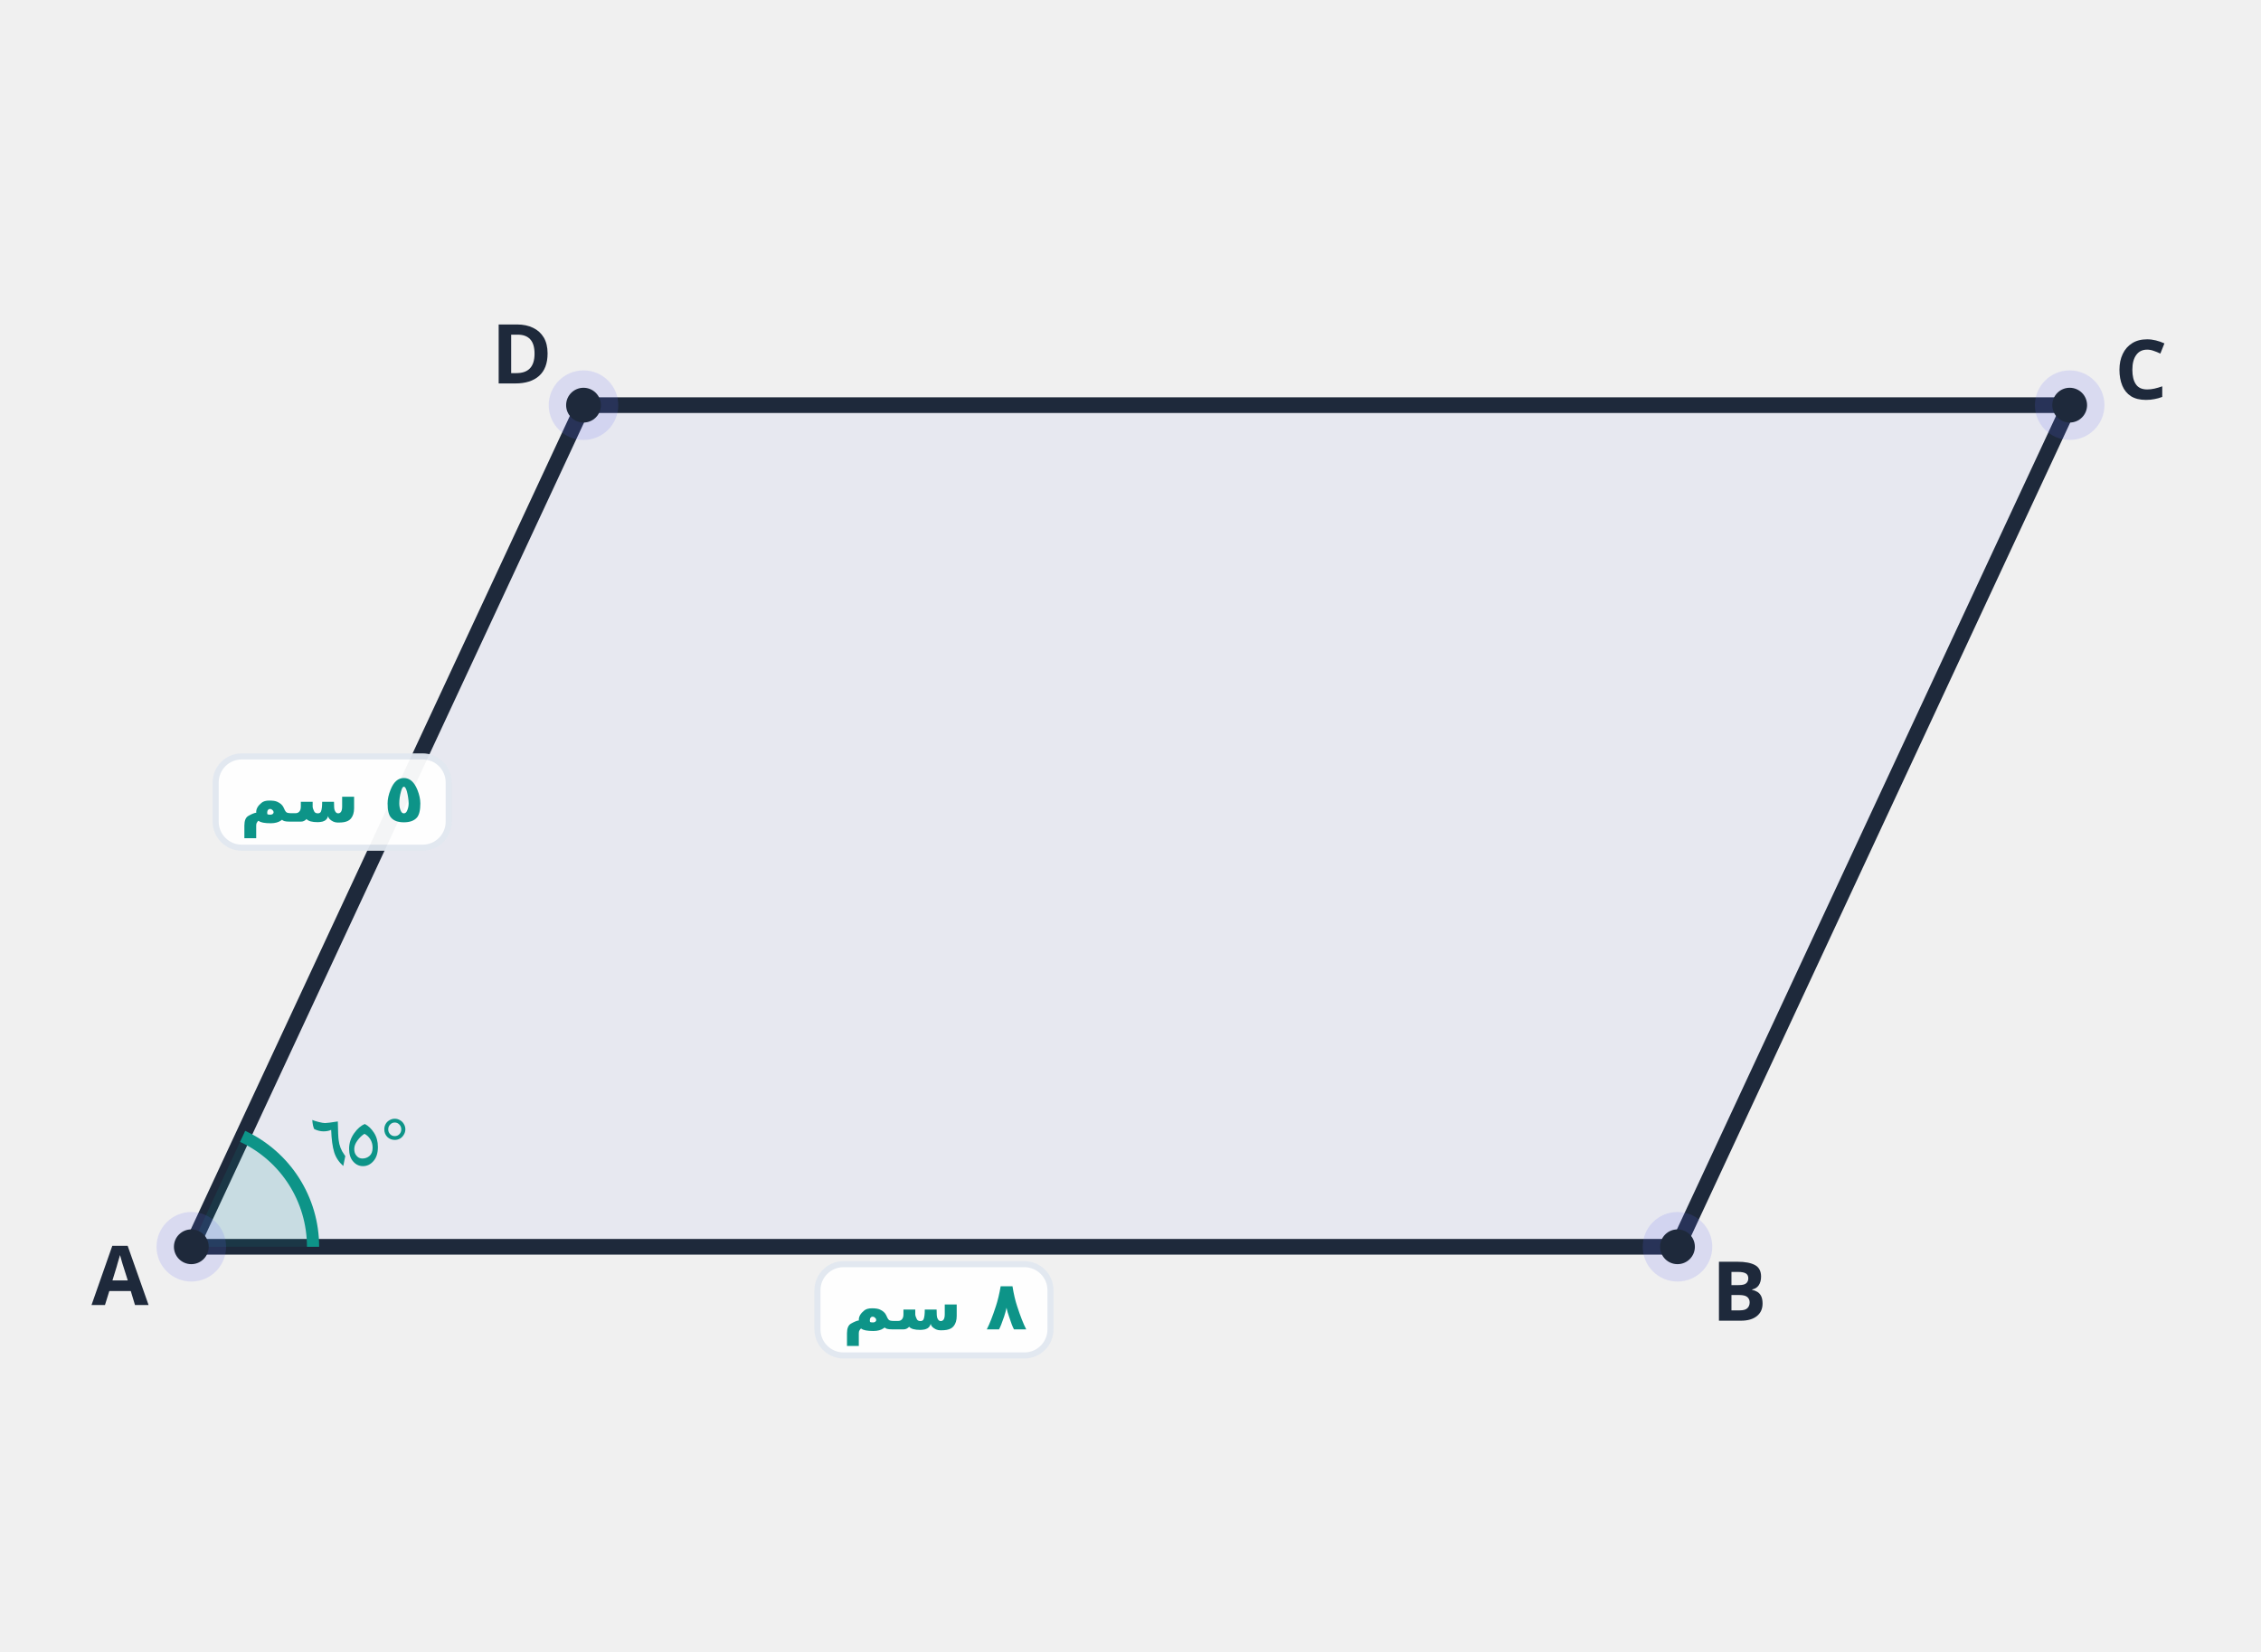
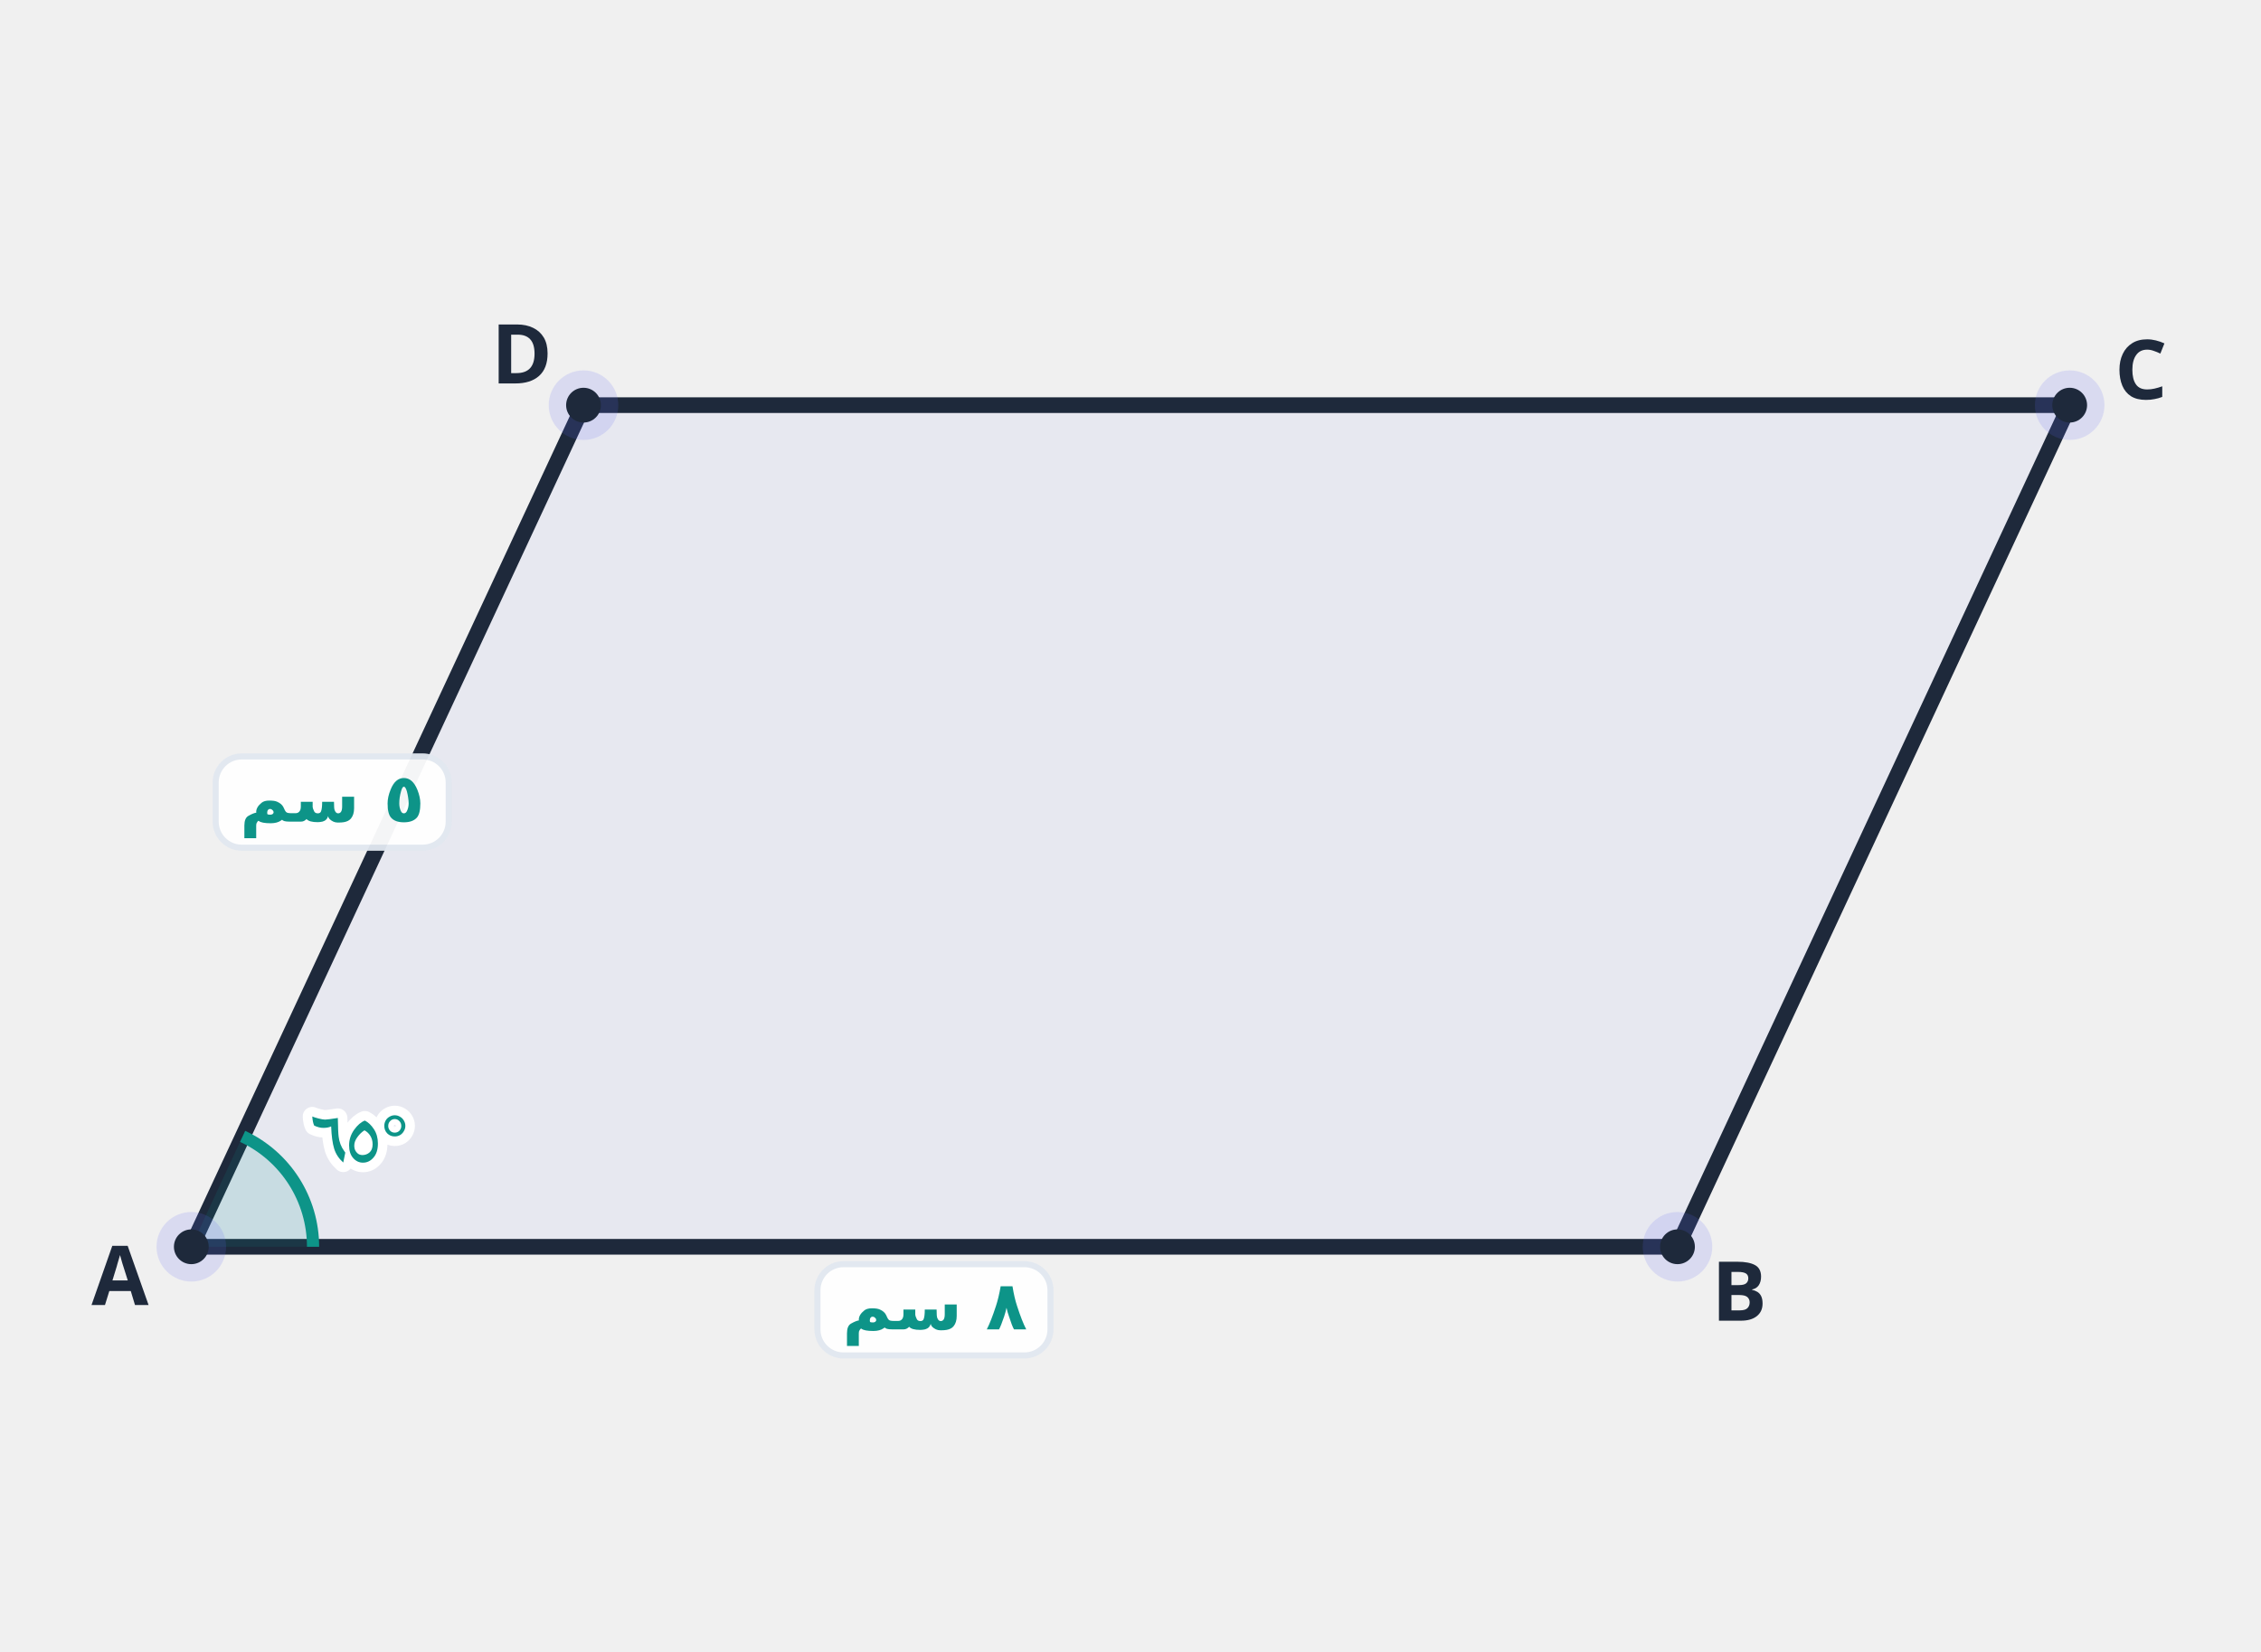
<svg xmlns="http://www.w3.org/2000/svg" viewBox="0 0 260 190" class="w-full h-auto select-none">
  <g class="geometry-surface-tints">
    <polygon points="22.0,143.4 192.9,143.4 238.0,46.6 67.1,46.6" fill="#6366F1" fill-opacity="0.06" stroke="none" />
  </g>
  <line x1="22" y1="143.4" x2="192.9" y2="143.4" stroke="#1E293B" stroke-width="1.8" stroke-linecap="round" />
  <rect x="94.0" y="145.4" width="26.8" height="10.5" rx="3" fill="#FFFFFF" stroke="#E2E8F0" stroke-width="0.7" opacity="0.95" />
  <text x="107.5" y="152.9" text-anchor="middle" font-size="7.8" font-weight="800" font-family="system-ui, sans-serif" fill="#0D9488">٨ سم</text>
  <line x1="192.9" y1="143.4" x2="238" y2="46.6" stroke="#1E293B" stroke-width="1.8" stroke-linecap="round" />
  <line x1="238" y1="46.6" x2="67.1" y2="46.6" stroke="#1E293B" stroke-width="1.8" stroke-linecap="round" />
  <line x1="67.1" y1="46.6" x2="22" y2="143.4" stroke="#1E293B" stroke-width="1.8" stroke-linecap="round" />
  <rect x="24.8" y="87.0" width="26.8" height="10.5" rx="3" fill="#FFFFFF" stroke="#E2E8F0" stroke-width="0.7" opacity="0.95" />
  <text x="38.2" y="94.5" text-anchor="middle" font-size="7.8" font-weight="800" font-family="system-ui, sans-serif" fill="#0D9488">٥ سم</text>
  <g class="geometry-figure-angles">
    <path d="M 22.0 143.4 L 27.9 130.7 A 14 14 0 0 1 36.0 143.4 Z" fill="#0D9488" fill-opacity="0.14" stroke="none" />
    <path d="M 27.9 130.7 A 14 14 0 0 1 36.0 143.4" fill="none" stroke="#0D9488" stroke-width="1.4" />
-     <text x="41.4" y="134.0" text-anchor="middle" font-size="8" font-weight="bold" fill="#0D9488">٦٥°</text>
+     <text x="41.4" y="133.6" text-anchor="middle" font-size="8" font-weight="bold" fill="#0D9488" paint-order="stroke" stroke="#ffffff" stroke-width="2.2" stroke-linejoin="round">٦٥°</text>
  </g>
  <circle cx="22" cy="143.4" r="4" fill="#6366F1" fill-opacity="0.16" />
  <circle cx="22" cy="143.4" r="2" fill="#1E293B" />
  <text x="13.8" y="150.1" text-anchor="middle" font-size="9.5" font-weight="900" font-family="system-ui, sans-serif" fill="#1E293B">A</text>
  <circle cx="192.9" cy="143.4" r="4" fill="#6366F1" fill-opacity="0.16" />
  <circle cx="192.9" cy="143.4" r="2" fill="#1E293B" />
  <text x="200.0" y="151.9" text-anchor="middle" font-size="9.5" font-weight="900" font-family="system-ui, sans-serif" fill="#1E293B">B</text>
  <circle cx="238" cy="46.6" r="4" fill="#6366F1" fill-opacity="0.16" />
  <circle cx="238" cy="46.6" r="2" fill="#1E293B" />
  <text x="246.2" y="45.9" text-anchor="middle" font-size="9.5" font-weight="900" font-family="system-ui, sans-serif" fill="#1E293B">C</text>
  <circle cx="67.1" cy="46.6" r="4" fill="#6366F1" fill-opacity="0.16" />
  <circle cx="67.1" cy="46.6" r="2" fill="#1E293B" />
  <text x="60.0" y="44.1" text-anchor="middle" font-size="9.5" font-weight="900" font-family="system-ui, sans-serif" fill="#1E293B">D</text>
</svg>
